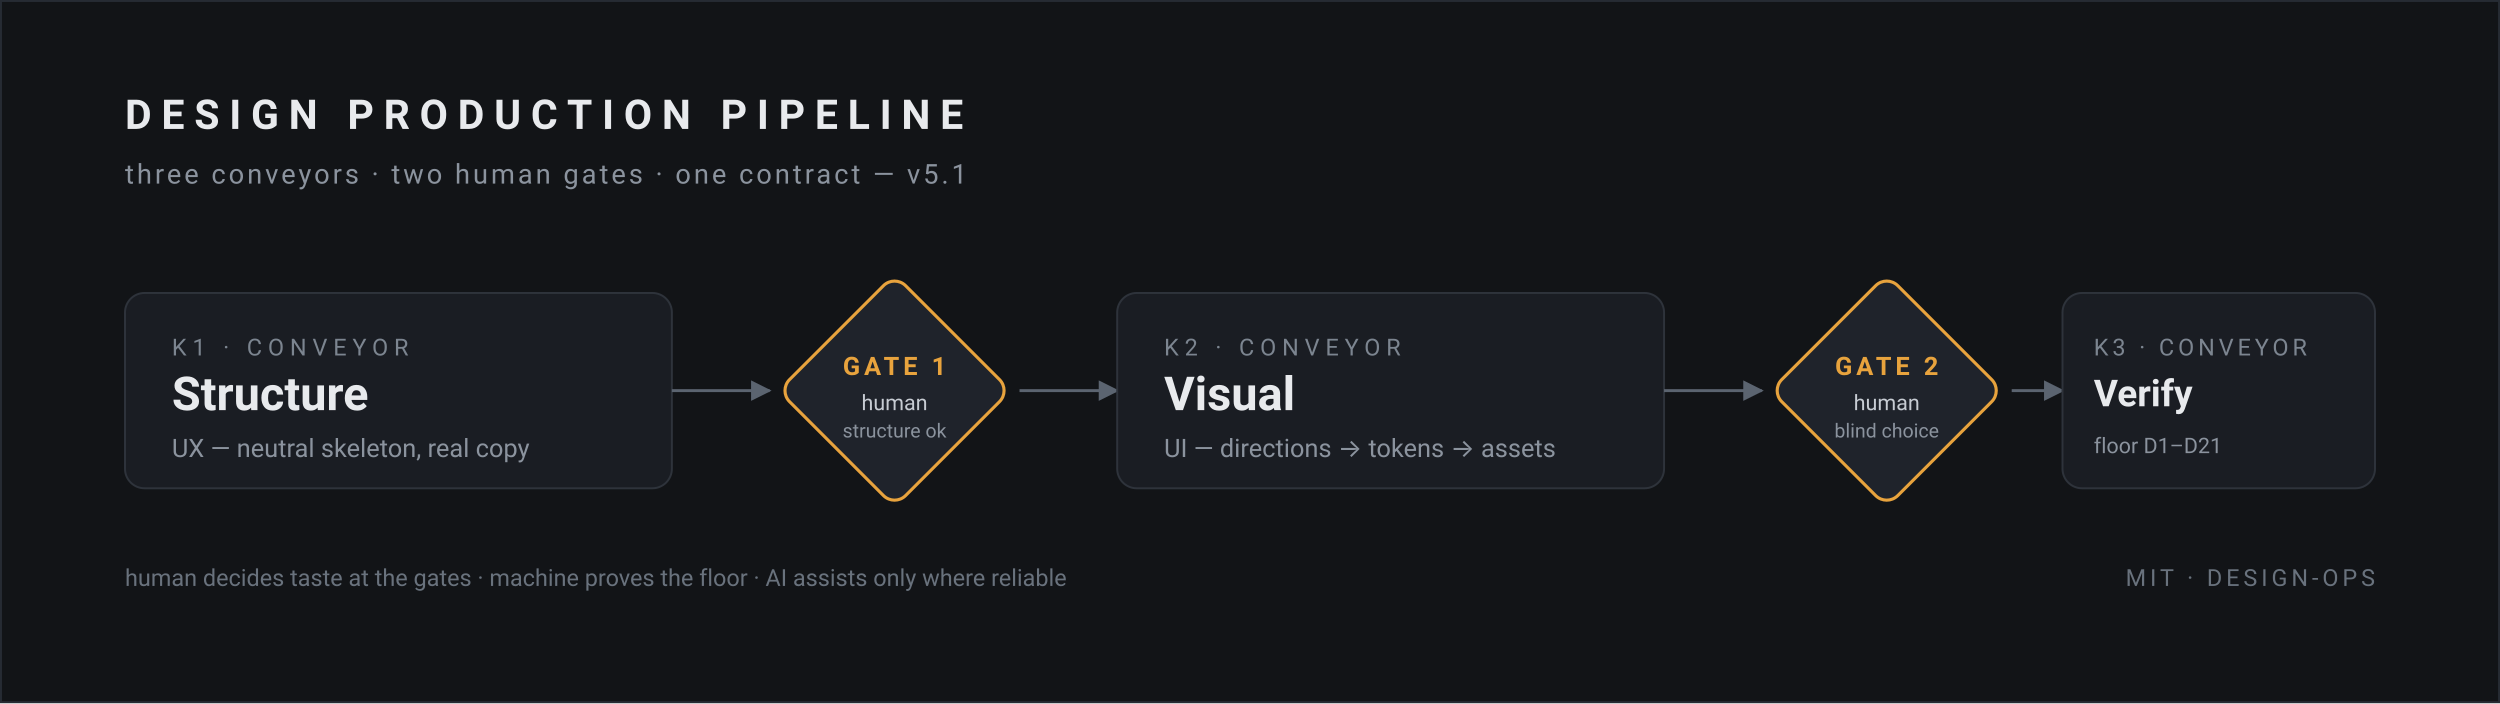
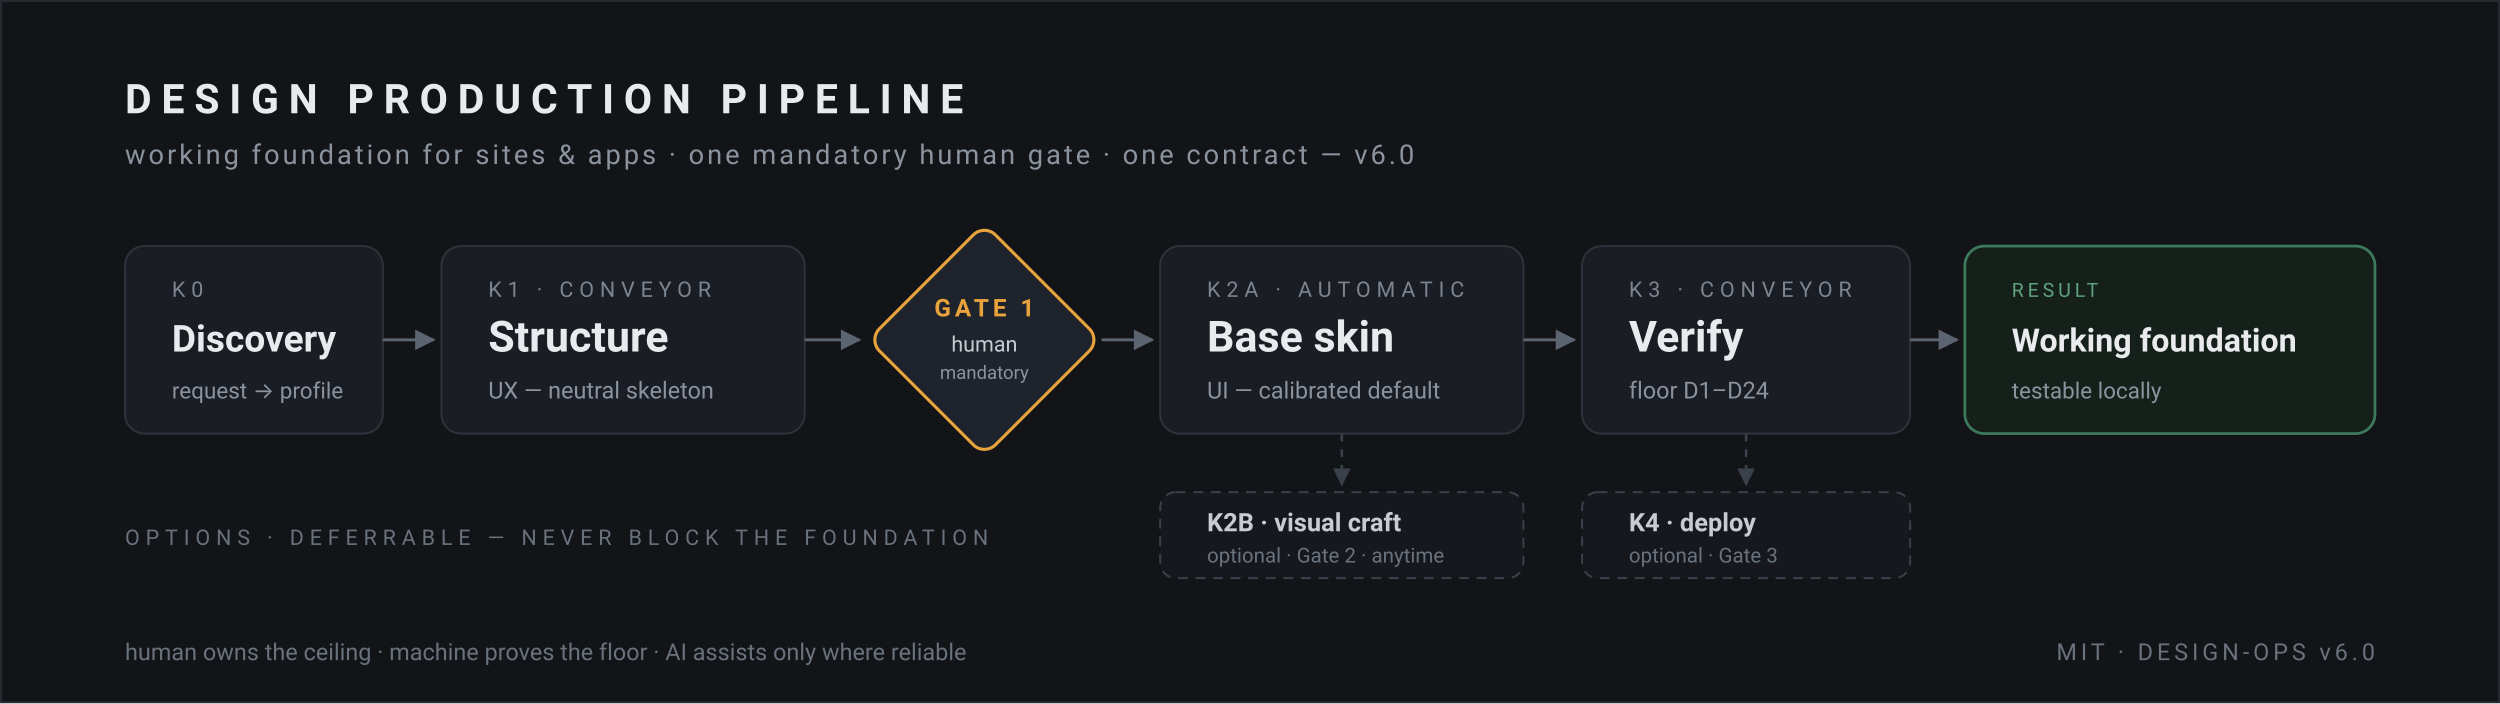
<svg xmlns="http://www.w3.org/2000/svg" width="1280" height="360" viewBox="0 0 1280 360" font-family="ui-sans-serif, system-ui, -apple-system, 'Segoe UI', Roboto, sans-serif">
  <defs>
    <marker id="arr" viewBox="0 0 10 10" refX="9" refY="5" markerWidth="7" markerHeight="7" orient="auto-start-reverse">
      <path d="M0,0 L10,5 L0,10 z" fill="#5B6470" />
    </marker>
+     <marker id="arr-opt" viewBox="0 0 10 10" refX="9" refY="5" markerWidth="7" markerHeight="7" orient="auto-start-reverse">
+       <path d="M0,0 L10,5 L0,10 z" fill="#3A414B" />
+     </marker>
  </defs>
  <rect width="1280" height="360" fill="#121417" />
  <rect x="0.5" y="0.5" width="1279" height="359" fill="none" stroke="#262B33" />
-   <text x="64" y="66" font-size="21" font-weight="650" letter-spacing="5" fill="#E8EAED">DESIGN PRODUCTION PIPELINE</text>
-   <text x="64" y="94" font-size="14" letter-spacing="1.5" fill="#8B939E">three conveyors · two human gates · one contract — v5.1</text>
-   <rect x="64" y="150" width="280" height="100" rx="10" fill="#1A1D23" stroke="#2E333B" />
-   <text x="88" y="182" font-size="12" letter-spacing="3" fill="#7C8590">K1 · CONVEYOR</text>
-   <text x="88" y="210" font-size="24" font-weight="650" fill="#E8EAED">Structure</text>
-   <text x="88" y="234" font-size="13" fill="#8B939E">UX — neutral skeleton, real copy</text>
-   <line x1="344" y1="200" x2="394" y2="200" stroke="#5B6470" stroke-width="1.5" marker-end="url(#arr)" />
-   <g transform="translate(458,200)">
+   <text x="64" y="58" font-size="21" font-weight="650" letter-spacing="5" fill="#E8EAED">DESIGN PRODUCTION PIPELINE</text>
+   <text x="64" y="84" font-size="14" letter-spacing="1.5" fill="#8B939E">working foundation for sites &amp; apps · one mandatory human gate · one contract — v6.0</text>
+   <rect x="64" y="126" width="132" height="96" rx="10" fill="#1A1D23" stroke="#2E333B" />
+   <text x="88" y="152" font-size="11" letter-spacing="3" fill="#7C8590">K0</text>
+   <text x="88" y="180" font-size="19" font-weight="650" fill="#E8EAED">Discovery</text>
+   <text x="88" y="204" font-size="11.5" fill="#8B939E">request → profile</text>
+   <line x1="196" y1="174" x2="222" y2="174" stroke="#5B6470" stroke-width="1.5" marker-end="url(#arr)" />
+   <rect x="226" y="126" width="186" height="96" rx="10" fill="#1A1D23" stroke="#2E333B" />
+   <text x="250" y="152" font-size="11" letter-spacing="3" fill="#7C8590">K1 · CONVEYOR</text>
+   <text x="250" y="180" font-size="22" font-weight="650" fill="#E8EAED">Structure</text>
+   <text x="250" y="204" font-size="12" fill="#8B939E">UX — neutral skeleton</text>
+   <line x1="412" y1="174" x2="440" y2="174" stroke="#5B6470" stroke-width="1.5" marker-end="url(#arr)" />
+   <g transform="translate(504,174)">
    <rect x="-42" y="-42" width="84" height="84" rx="8" transform="rotate(45)" fill="#1F232B" stroke="#E8A33D" stroke-width="1.6" />
-     <text y="-8" text-anchor="middle" font-size="13" font-weight="650" letter-spacing="2" fill="#E8A33D">GATE 1</text>
-     <text y="10" text-anchor="middle" font-size="11" fill="#C7CCD3">human</text>
-     <text y="24" text-anchor="middle" font-size="10" fill="#8B939E">structure ok</text>
+     <text y="-12" text-anchor="middle" font-size="12.5" font-weight="650" letter-spacing="2" fill="#E8A33D">GATE 1</text>
+     <text y="6" text-anchor="middle" font-size="11" fill="#C7CCD3">human</text>
+     <text y="20" text-anchor="middle" font-size="9.5" fill="#8B939E">mandatory</text>
  </g>
-   <line x1="522" y1="200" x2="572" y2="200" stroke="#5B6470" stroke-width="1.5" marker-end="url(#arr)" />
-   <rect x="572" y="150" width="280" height="100" rx="10" fill="#1A1D23" stroke="#2E333B" />
-   <text x="596" y="182" font-size="12" letter-spacing="3" fill="#7C8590">K2 · CONVEYOR</text>
-   <text x="596" y="210" font-size="24" font-weight="650" fill="#E8EAED">Visual</text>
-   <text x="596" y="234" font-size="13" fill="#8B939E">UI — directions → tokens → assets</text>
-   <line x1="852" y1="200" x2="902" y2="200" stroke="#5B6470" stroke-width="1.5" marker-end="url(#arr)" />
-   <g transform="translate(966,200)">
-     <rect x="-42" y="-42" width="84" height="84" rx="8" transform="rotate(45)" fill="#1F232B" stroke="#E8A33D" stroke-width="1.6" />
-     <text y="-8" text-anchor="middle" font-size="13" font-weight="650" letter-spacing="2" fill="#E8A33D">GATE 2</text>
-     <text y="10" text-anchor="middle" font-size="11" fill="#C7CCD3">human</text>
-     <text y="24" text-anchor="middle" font-size="10" fill="#8B939E">blind choice</text>
-   </g>
-   <line x1="1030" y1="200" x2="1056" y2="200" stroke="#5B6470" stroke-width="1.5" marker-end="url(#arr)" />
-   <rect x="1056" y="150" width="160" height="100" rx="10" fill="#1A1D23" stroke="#2E333B" />
-   <text x="1072" y="182" font-size="12" letter-spacing="2" fill="#7C8590">K3 · CONVEYOR</text>
-   <text x="1072" y="208" font-size="19" font-weight="650" fill="#E8EAED">Verify</text>
-   <text x="1072" y="232" font-size="11" fill="#8B939E">floor D1–D21</text>
-   <text x="64" y="300" font-size="12" fill="#69727D">human decides taste at the gates · machine proves the floor · AI assists only where reliable</text>
-   <text x="1216" y="300" text-anchor="end" font-size="12" letter-spacing="2" fill="#69727D">MIT · DESIGN-OPS</text>
+   <line x1="564" y1="174" x2="590" y2="174" stroke="#5B6470" stroke-width="1.5" marker-end="url(#arr)" />
+   <rect x="594" y="126" width="186" height="96" rx="10" fill="#1A1D23" stroke="#2E333B" />
+   <text x="618" y="152" font-size="11" letter-spacing="3" fill="#7C8590">K2A · AUTOMATIC</text>
+   <text x="618" y="180" font-size="22" font-weight="650" fill="#E8EAED">Base skin</text>
+   <text x="618" y="204" font-size="12" fill="#8B939E">UI — calibrated default</text>
+   <line x1="780" y1="174" x2="806" y2="174" stroke="#5B6470" stroke-width="1.5" marker-end="url(#arr)" />
+   <rect x="810" y="126" width="168" height="96" rx="10" fill="#1A1D23" stroke="#2E333B" />
+   <text x="834" y="152" font-size="11" letter-spacing="3" fill="#7C8590">K3 · CONVEYOR</text>
+   <text x="834" y="180" font-size="22" font-weight="650" fill="#E8EAED">Verify</text>
+   <text x="834" y="204" font-size="12" fill="#8B939E">floor D1–D24</text>
+   <line x1="978" y1="174" x2="1002" y2="174" stroke="#5B6470" stroke-width="1.5" marker-end="url(#arr)" />
+   <rect x="1006" y="126" width="210" height="96" rx="10" fill="#16201B" stroke="#3D7A5C" stroke-width="1.4" />
+   <text x="1030" y="152" font-size="10" letter-spacing="2" fill="#5FA37E">RESULT</text>
+   <text x="1030" y="180" font-size="16.5" font-weight="650" fill="#E8EAED">Working foundation</text>
+   <text x="1030" y="204" font-size="11.5" fill="#8B939E">testable locally</text>
+   <line x1="687" y1="222" x2="687" y2="248" stroke="#3A414B" stroke-width="1.3" stroke-dasharray="4 4" marker-end="url(#arr-opt)" />
+   <line x1="894" y1="222" x2="894" y2="248" stroke="#3A414B" stroke-width="1.3" stroke-dasharray="4 4" marker-end="url(#arr-opt)" />
+   <text x="64" y="279" font-size="11" letter-spacing="3" fill="#69727D">OPTIONS · DEFERRABLE — NEVER BLOCK THE FOUNDATION</text>
+   <rect x="594" y="252" width="186" height="44" rx="8" fill="#16181D" stroke="#3A414B" stroke-dasharray="5 4" />
+   <text x="618" y="272" font-size="13" font-weight="600" fill="#C7CCD3">K2B · visual craft</text>
+   <text x="618" y="288" font-size="10.5" fill="#69727D">optional · Gate 2 · anytime</text>
+   <rect x="810" y="252" width="168" height="44" rx="8" fill="#16181D" stroke="#3A414B" stroke-dasharray="5 4" />
+   <text x="834" y="272" font-size="13" font-weight="600" fill="#C7CCD3">K4 · deploy</text>
+   <text x="834" y="288" font-size="10.5" fill="#69727D">optional · Gate 3</text>
+   <text x="64" y="338" font-size="12" fill="#69727D">human owns the ceiling · machine proves the floor · AI assists only where reliable</text>
+   <text x="1216" y="338" text-anchor="end" font-size="12" letter-spacing="2" fill="#69727D">MIT · DESIGN-OPS v6.0</text>
</svg>
